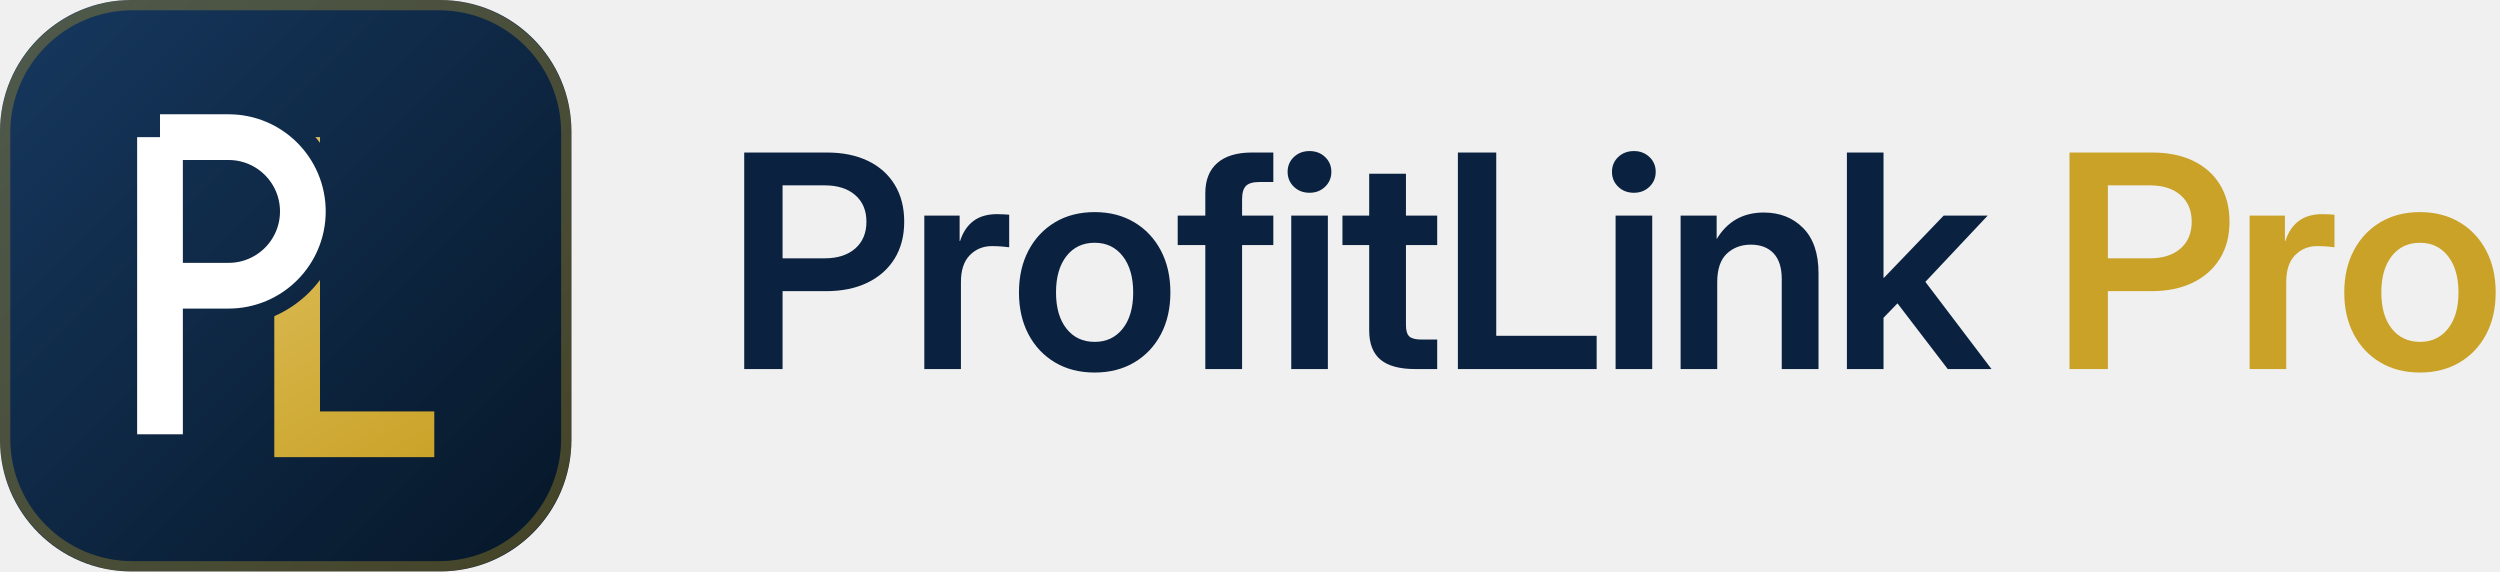
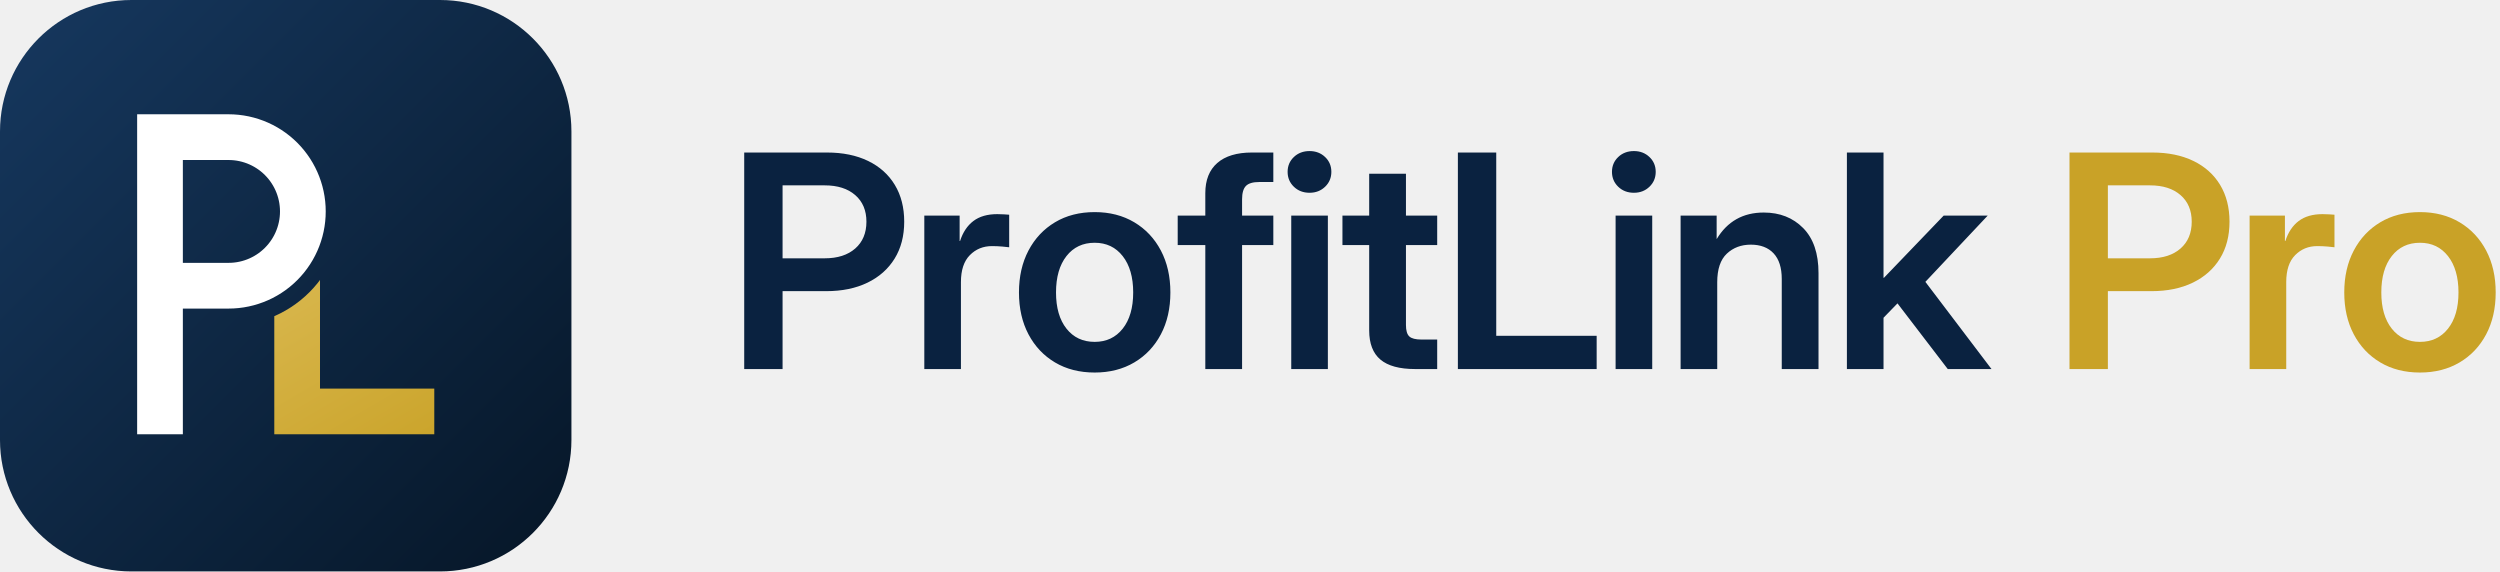
<svg xmlns="http://www.w3.org/2000/svg" viewBox="0 0 420 96" width="420" height="96" role="img" aria-label="ProfitLink Pro">
  <defs>
    <linearGradient id="navyh" gradientUnits="userSpaceOnUse" x1="0" y1="0" x2="100" y2="100">
      <stop offset="0" stop-color="#16385F" />
      <stop offset="1" stop-color="#061627" />
    </linearGradient>
    <linearGradient id="goldh" gradientUnits="userSpaceOnUse" x1="45" y1="20" x2="80" y2="80">
      <stop offset="0" stop-color="#E2C466" />
      <stop offset="1" stop-color="#C9A227" />
    </linearGradient>
-     <mask id="knockh" maskUnits="userSpaceOnUse" x="0" y="0" width="100" height="100">
-       <rect x="0" y="0" width="100" height="100" fill="#fff" />
-       <g fill="none" stroke="#000" stroke-width="14" stroke-linecap="butt">
-         <path d="M28 24 V 76" />
-         <path d="M28 24 H 40 A 13 13 0 0 1 40 50 H 28" />
-       </g>
-     </mask>
  </defs>
  <g transform="scale(0.96)">
    <rect x="0" y="0" width="100" height="100" rx="23" fill="url(#navyh)" />
-     <rect x="0.9" y="0.9" width="98.2" height="98.2" rx="22.3" fill="none" stroke="#C9A227" stroke-opacity="0.32" stroke-width="1.8" />
-     <g fill="none" stroke-width="8" stroke-linecap="butt" stroke-linejoin="miter">
-       <path d="M52 24 V 76 H 76" stroke="url(#goldh)" mask="url(#knockh)" />
-       <path d="M28 24 V 76" stroke="#FFFFFF" />
-       <path d="M28 24 H 40 A 13 13 0 0 1 40 50 H 28" stroke="#FFFFFF" />
-     </g>
+     <path d="M48.000 76.000 L76.000 76.000 L76.000 68.000 L56.000 68.000 L56.000 48.995 L55.545 49.588 L54.865 50.384 L54.144 51.144 L53.384 51.865 L52.588 52.545 L51.757 53.182 L50.894 53.775 L50.001 54.323 L49.081 54.822 L48.136 55.273 L48.000 55.329 Z" fill="url(#goldh)" />
+     <path d="M40.052 54.000 L40.890 53.978 L41.777 53.908 L42.660 53.792 L43.535 53.630 L44.400 53.422 L45.254 53.169 L46.093 52.872 L46.915 52.532 L47.718 52.148 L48.501 51.724 L49.260 51.259 L49.993 50.754 L50.699 50.213 L51.376 49.634 L52.022 49.022 L52.634 48.376 L53.213 47.699 L53.754 46.993 L54.259 46.260 L54.724 45.501 L55.148 44.718 L55.532 43.915 L55.872 43.093 L56.169 42.254 L56.422 41.400 L56.630 40.535 L56.792 39.660 L56.908 38.777 L56.978 37.890 L57.001 37.000 L56.978 36.110 L56.908 35.223 L56.792 34.340 L56.630 33.465 L56.422 32.600 L56.169 31.746 L55.872 30.907 L55.532 30.085 L55.148 29.282 L54.724 28.499 L54.259 27.740 L53.754 27.007 L53.213 26.301 L52.634 25.624 L52.022 24.978 L51.376 24.366 L50.699 23.787 L49.993 23.246 L49.260 22.741 L48.501 22.276 L47.718 21.852 L46.915 21.468 L46.093 21.128 L45.254 20.831 L44.400 20.578 L43.535 20.370 L42.660 20.208 L41.777 20.092 L40.890 20.022 L40.052 20.000 L32.000 20.000 L28.000 20.000 L24.000 20.000 L24.000 76.000 L32.000 76.000 L32.000 54.000 Z M40.471 28.014 L40.941 28.051 L41.408 28.112 L41.871 28.198 L42.329 28.308 L42.781 28.442 L43.225 28.599 L43.660 28.779 L44.085 28.982 L44.499 29.207 L44.901 29.453 L45.289 29.720 L45.663 30.007 L46.021 30.313 L46.363 30.637 L46.687 30.979 L46.993 31.337 L47.280 31.711 L47.547 32.099 L47.793 32.501 L48.018 32.915 L48.221 33.340 L48.401 33.775 L48.558 34.219 L48.692 34.671 L48.802 35.129 L48.888 35.592 L48.949 36.059 L48.986 36.529 L48.999 37.000 L48.986 37.471 L48.949 37.941 L48.888 38.408 L48.802 38.871 L48.692 39.329 L48.558 39.781 L48.401 40.225 L48.221 40.660 L48.018 41.085 L47.793 41.499 L47.547 41.901 L47.280 42.289 L46.993 42.663 L46.687 43.021 L46.363 43.363 L46.021 43.687 L45.663 43.993 L45.289 44.280 L44.901 44.547 L44.499 44.793 L44.085 45.018 L43.660 45.221 L43.225 45.401 L42.781 45.558 L42.329 45.692 L41.871 45.802 L41.408 45.888 L40.941 45.949 L40.471 45.986 L39.948 46.000 L32.000 46.000 L32.000 28.000 L39.948 28.000 Z" fill="#FFFFFF" />
  </g>
  <g transform="translate(122.00 62.00) scale(0.024414)" fill="#0A2240">
    <path d="M124.0 0V-1490H693.0Q857.0 -1490 976.5 -1432.0Q1096.0 -1374 1160.5 -1267.0Q1225.0 -1160 1225.0 -1014Q1225.0 -867 1159.0 -760.0Q1093.0 -653 972.5 -594.5Q852.0 -536 688.0 -536H388.0V0ZM388.0 -762H678.0Q811.0 -762 888.0 -829.5Q965.0 -897 965.0 -1014Q965.0 -1130 888.0 -1197.0Q811.0 -1264 678.0 -1264H388.0Z M1363.328 0V-1056H1606.328V-881H1609.328Q1638.328 -971 1700.828 -1018.5Q1763.328 -1066 1865.328 -1066Q1891.328 -1066 1911.828 -1064.5Q1932.328 -1063 1947.328 -1062V-838Q1933.328 -840 1899.328 -843.0Q1865.328 -846 1828.328 -846Q1738.328 -846 1676.828 -784.0Q1615.328 -722 1615.328 -598V0Z M2535.656 24Q2379.656 24 2262.656 -45.5Q2145.656 -115 2080.156 -239.0Q2014.656 -363 2014.656 -527Q2014.656 -691 2080.156 -815.5Q2145.656 -940 2262.656 -1010.0Q2379.656 -1080 2535.656 -1080Q2690.656 -1080 2808.156 -1010.0Q2925.656 -940 2991.156 -815.5Q3056.656 -691 3056.656 -527Q3056.656 -363 2991.156 -239.0Q2925.656 -115 2808.156 -45.5Q2690.656 24 2535.656 24ZM2535.656 -187Q2656.656 -187 2728.656 -278.0Q2800.656 -369 2800.656 -527Q2800.656 -685 2728.656 -777.0Q2656.656 -869 2535.656 -869Q2413.656 -869 2341.656 -777.5Q2269.656 -686 2269.656 -527Q2269.656 -369 2341.656 -278.0Q2413.656 -187 2535.656 -187Z M3764.984 -1056V-853H3549.984V0H3296.984V-853H3106.984V-1056H3296.984V-1210Q3296.984 -1346 3379.484 -1418.0Q3461.984 -1490 3617.984 -1490H3764.984V-1287H3667.984Q3602.984 -1287 3576.484 -1260.0Q3549.984 -1233 3549.984 -1168V-1056Z M3888.312 0V-1056H4140.312V0ZM4014.312 -1213Q3949.312 -1213 3906.312 -1254.5Q3863.312 -1296 3863.312 -1357Q3863.312 -1418 3906.312 -1459.0Q3949.312 -1500 4014.312 -1500Q4078.312 -1500 4121.312 -1459.0Q4164.312 -1418 4164.312 -1357Q4164.312 -1296 4121.312 -1254.5Q4078.312 -1213 4014.312 -1213Z M4892.64 -1056V-853H4677.64V-303Q4677.64 -246 4700.64 -224.5Q4723.64 -203 4784.64 -203H4892.64V0H4740.64Q4579.64 0 4502.14 -65.0Q4424.64 -130 4424.64 -266V-853H4240.64V-1056H4424.64V-1344H4677.64V-1056Z M5034.968 0V-1490H5298.968V-229H5989.968V0Z M6120.296 0V-1056H6372.296V0ZM6246.296 -1213Q6181.296 -1213 6138.296 -1254.5Q6095.296 -1296 6095.296 -1357Q6095.296 -1418 6138.296 -1459.0Q6181.296 -1500 6246.296 -1500Q6310.296 -1500 6353.296 -1459.0Q6396.296 -1418 6396.296 -1357Q6396.296 -1296 6353.296 -1254.5Q6310.296 -1213 6246.296 -1213Z M6819.624 -597V0H6567.624V-1056H6815.624V-894Q6925.624 -1077 7139.624 -1077Q7305.624 -1077 7411.124 -970.0Q7516.624 -863 7516.624 -660V0H7263.624V-620Q7263.624 -736 7207.624 -796.0Q7151.624 -856 7050.624 -856Q6951.624 -856 6885.624 -794.0Q6819.624 -732 6819.624 -597Z M7711.952 0V-1490H7963.952V-628H7966.952L8377.952 -1056H8680.952L8251.952 -600L8706.952 0H8405.952L8059.952 -452L7963.952 -353V0Z" />
  </g>
  <g transform="translate(344.65 62.00) scale(0.024414)" fill="#C9A227">
    <path d="M124.0 0V-1490H693.0Q857.0 -1490 976.5 -1432.0Q1096.0 -1374 1160.5 -1267.0Q1225.0 -1160 1225.0 -1014Q1225.0 -867 1159.0 -760.0Q1093.0 -653 972.5 -594.5Q852.0 -536 688.0 -536H388.0V0ZM388.0 -762H678.0Q811.0 -762 888.0 -829.5Q965.0 -897 965.0 -1014Q965.0 -1130 888.0 -1197.0Q811.0 -1264 678.0 -1264H388.0Z M1363.328 0V-1056H1606.328V-881H1609.328Q1638.328 -971 1700.828 -1018.5Q1763.328 -1066 1865.328 -1066Q1891.328 -1066 1911.828 -1064.5Q1932.328 -1063 1947.328 -1062V-838Q1933.328 -840 1899.328 -843.0Q1865.328 -846 1828.328 -846Q1738.328 -846 1676.828 -784.0Q1615.328 -722 1615.328 -598V0Z M2535.656 24Q2379.656 24 2262.656 -45.5Q2145.656 -115 2080.156 -239.0Q2014.656 -363 2014.656 -527Q2014.656 -691 2080.156 -815.5Q2145.656 -940 2262.656 -1010.0Q2379.656 -1080 2535.656 -1080Q2690.656 -1080 2808.156 -1010.0Q2925.656 -940 2991.156 -815.5Q3056.656 -691 3056.656 -527Q3056.656 -363 2991.156 -239.0Q2925.656 -115 2808.156 -45.5Q2690.656 24 2535.656 24ZM2535.656 -187Q2656.656 -187 2728.656 -278.0Q2800.656 -369 2800.656 -527Q2800.656 -685 2728.656 -777.0Q2656.656 -869 2535.656 -869Q2413.656 -869 2341.656 -777.5Q2269.656 -686 2269.656 -527Q2269.656 -369 2341.656 -278.0Q2413.656 -187 2535.656 -187Z" />
  </g>
</svg>
